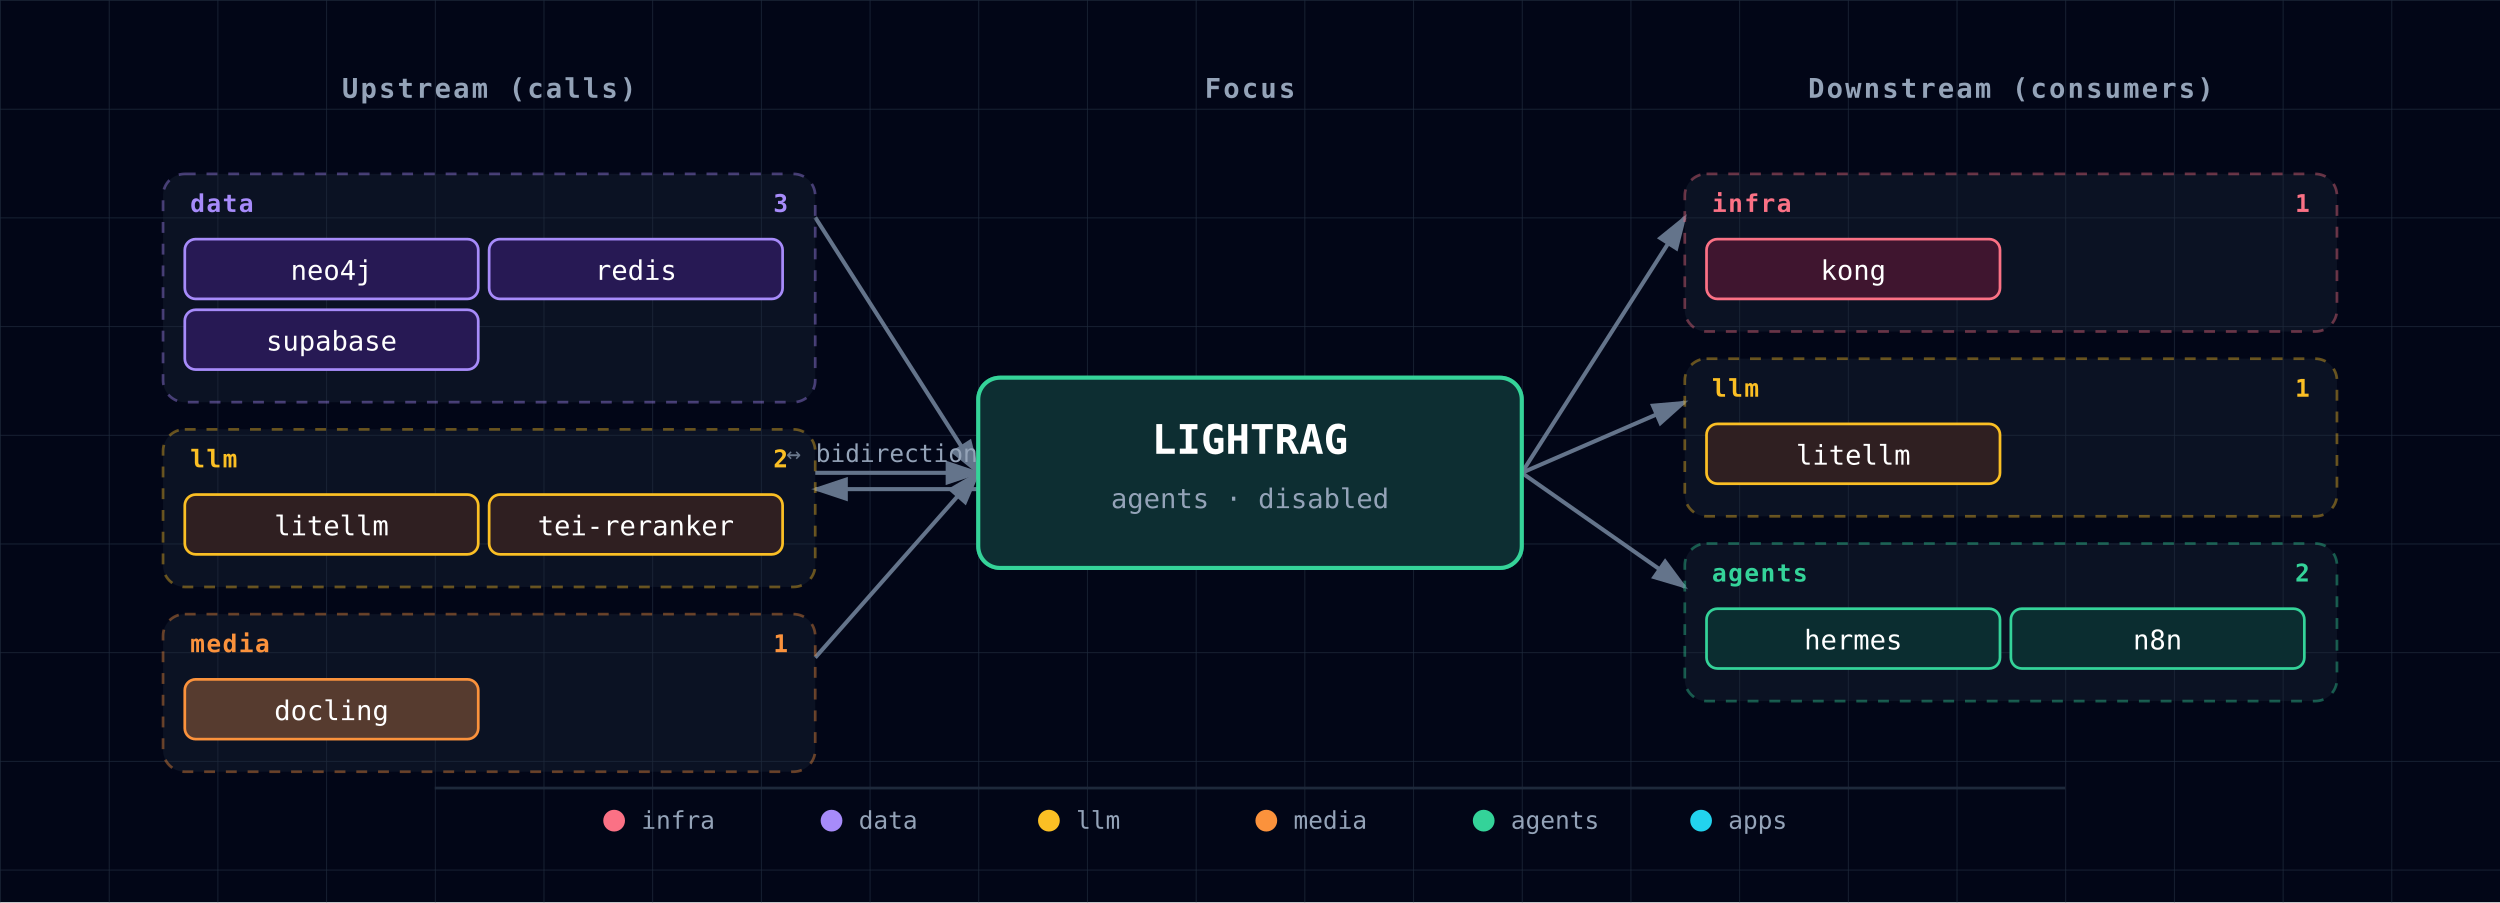
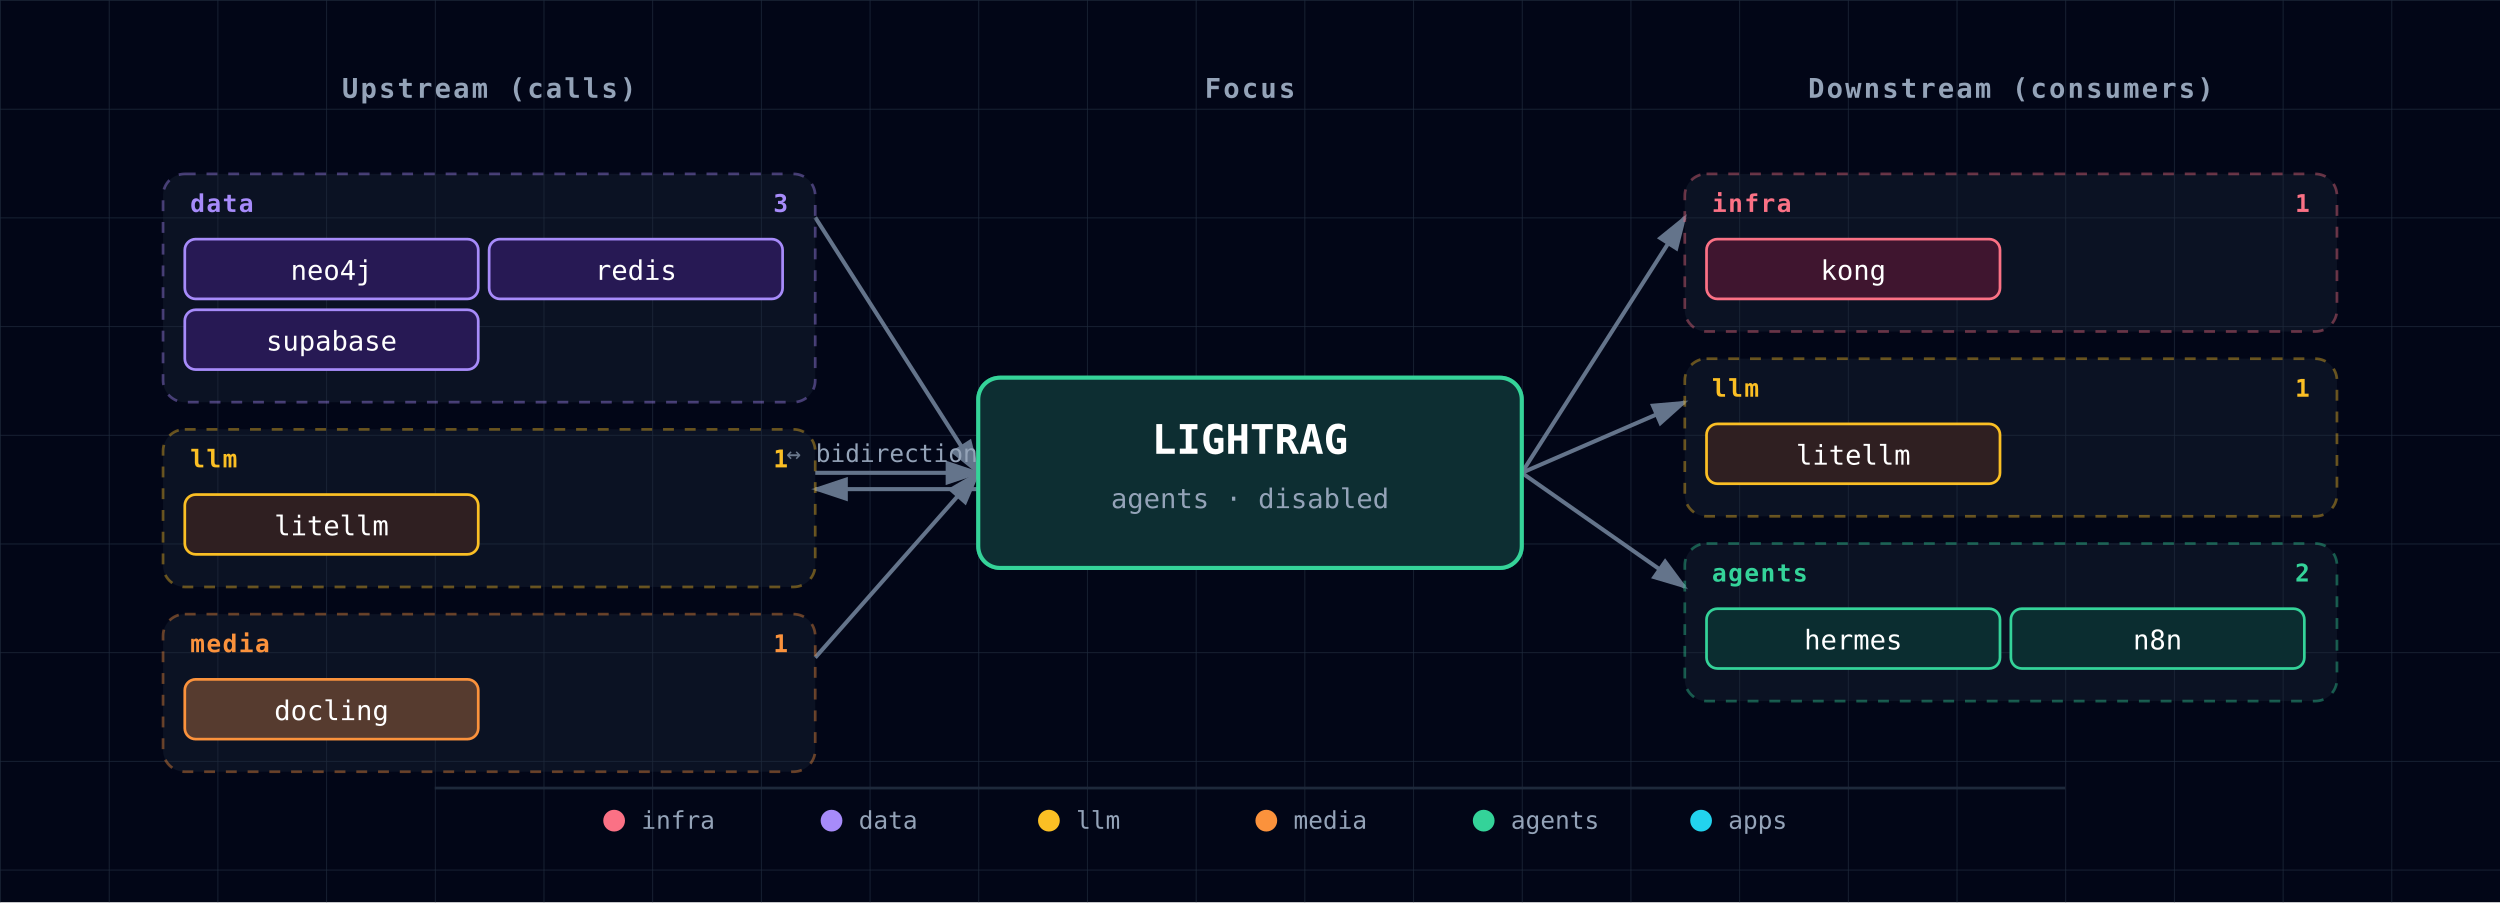
<svg xmlns="http://www.w3.org/2000/svg" viewBox="0 0 920 332" font-family="'JetBrains Mono', 'Fira Code', Menlo, Consolas, monospace">
  <defs>
    <pattern id="grid" width="40" height="40" patternUnits="userSpaceOnUse">
      <path d="M 40 0 L 0 0 0 40" fill="none" stroke="#1e293b" stroke-width="0.5" />
    </pattern>
    <marker id="arrowhead" markerWidth="9" markerHeight="6" refX="8" refY="3" orient="auto">
      <polygon points="0 0, 9 3, 0 6" fill="#64748b" />
    </marker>
    <filter id="focus-glow" x="-50%" y="-50%" width="200%" height="200%">
      <feGaussianBlur in="SourceAlpha" stdDeviation="6" />
      <feFlood flood-color="#34d399" flood-opacity="0.6" />
      <feComposite in2="SourceAlpha" operator="in" />
      <feMerge>
        <feMergeNode />
        <feMergeNode in="SourceGraphic" />
      </feMerge>
    </filter>
  </defs>
  <rect width="920" height="332" fill="#020617" />
  <rect width="920" height="332" fill="url(#grid)" />
  <text x="180" y="36" fill="#94a3b8" font-size="10" font-weight="600" text-anchor="middle" letter-spacing="0.08em">Upstream (calls)</text>
  <text x="460" y="36" fill="#94a3b8" font-size="10" font-weight="600" text-anchor="middle" letter-spacing="0.08em">Focus</text>
  <text x="740" y="36" fill="#94a3b8" font-size="10" font-weight="600" text-anchor="middle" letter-spacing="0.08em">Downstream (consumers)</text>
  <line x1="300" y1="80" x2="360" y2="174" stroke="#64748b" stroke-width="1.5" marker-end="url(#arrowhead)" />
  <line x1="300" y1="174" x2="360" y2="174" stroke="#64748b" stroke-width="1.5" marker-end="url(#arrowhead)" />
  <line x1="360" y1="180" x2="300" y2="180" stroke="#64748b" stroke-width="1.5" marker-end="url(#arrowhead)" />
  <text x="330" y="170" fill="#94a3b8" font-size="9" text-anchor="middle">↔ bidirectional</text>
  <line x1="300" y1="242" x2="360" y2="174" stroke="#64748b" stroke-width="1.5" marker-end="url(#arrowhead)" />
  <line x1="560" y1="174" x2="620" y2="80" stroke="#64748b" stroke-width="1.5" marker-end="url(#arrowhead)" />
  <line x1="560" y1="174" x2="620" y2="148" stroke="#64748b" stroke-width="1.5" marker-end="url(#arrowhead)" />
  <line x1="560" y1="174" x2="620" y2="216" stroke="#64748b" stroke-width="1.5" marker-end="url(#arrowhead)" />
  <g>
    <g class="cluster">
      <rect x="60" y="64" width="240" height="84" rx="8" fill="rgba(30,41,59,0.35)" stroke="#a78bfa" stroke-width="1" stroke-dasharray="4,4" stroke-opacity="0.4" />
      <text x="70" y="78" fill="#a78bfa" font-size="9" font-weight="700" text-anchor="start" style="letter-spacing:0.06em;text-transform:uppercase;">data</text>
      <text x="290" y="78" fill="#a78bfa" font-size="9" font-weight="600" text-anchor="end">3</text>
    </g>
    <g>
      <rect x="68" y="88" width="108" height="22" rx="4" fill="#0f172a" />
      <rect x="68" y="88" width="108" height="22" rx="4" fill="rgba(76, 29, 149, 0.4)" stroke="#a78bfa" stroke-width="1" />
      <text x="122" y="103" fill="white" font-size="10" text-anchor="middle">neo4j</text>
    </g>
    <g>
      <rect x="180" y="88" width="108" height="22" rx="4" fill="#0f172a" />
      <rect x="180" y="88" width="108" height="22" rx="4" fill="rgba(76, 29, 149, 0.4)" stroke="#a78bfa" stroke-width="1" />
      <text x="234" y="103" fill="white" font-size="10" text-anchor="middle">redis</text>
    </g>
    <g>
      <rect x="68" y="114" width="108" height="22" rx="4" fill="#0f172a" />
      <rect x="68" y="114" width="108" height="22" rx="4" fill="rgba(76, 29, 149, 0.4)" stroke="#a78bfa" stroke-width="1" />
      <text x="122" y="129" fill="white" font-size="10" text-anchor="middle">supabase</text>
    </g>
    <g class="cluster">
      <rect x="60" y="158" width="240" height="58" rx="8" fill="rgba(30,41,59,0.35)" stroke="#fbbf24" stroke-width="1" stroke-dasharray="4,4" stroke-opacity="0.4" />
      <text x="70" y="172" fill="#fbbf24" font-size="9" font-weight="700" text-anchor="start" style="letter-spacing:0.06em;text-transform:uppercase;">llm</text>
-       <text x="290" y="172" fill="#fbbf24" font-size="9" font-weight="600" text-anchor="end">2</text>
+       <text x="290" y="172" fill="#fbbf24" font-size="9" font-weight="600" text-anchor="end">1</text>
    </g>
    <g>
      <rect x="68" y="182" width="108" height="22" rx="4" fill="#0f172a" />
      <rect x="68" y="182" width="108" height="22" rx="4" fill="rgba(120, 53, 15, 0.3)" stroke="#fbbf24" stroke-width="1" />
      <text x="122" y="197" fill="white" font-size="10" text-anchor="middle">litellm</text>
-     </g>
-     <g>
-       <rect x="180" y="182" width="108" height="22" rx="4" fill="#0f172a" />
-       <rect x="180" y="182" width="108" height="22" rx="4" fill="rgba(120, 53, 15, 0.3)" stroke="#fbbf24" stroke-width="1" />
-       <text x="234" y="197" fill="white" font-size="10" text-anchor="middle">tei-reranker</text>
    </g>
    <g class="cluster">
      <rect x="60" y="226" width="240" height="58" rx="8" fill="rgba(30,41,59,0.35)" stroke="#fb923c" stroke-width="1" stroke-dasharray="4,4" stroke-opacity="0.4" />
      <text x="70" y="240" fill="#fb923c" font-size="9" font-weight="700" text-anchor="start" style="letter-spacing:0.06em;text-transform:uppercase;">media</text>
      <text x="290" y="240" fill="#fb923c" font-size="9" font-weight="600" text-anchor="end">1</text>
    </g>
    <g>
      <rect x="68" y="250" width="108" height="22" rx="4" fill="#0f172a" />
      <rect x="68" y="250" width="108" height="22" rx="4" fill="rgba(251, 146, 60, 0.3)" stroke="#fb923c" stroke-width="1" />
      <text x="122" y="265" fill="white" font-size="10" text-anchor="middle">docling</text>
    </g>
  </g>
  <g>
    <g class="cluster">
      <rect x="620" y="64" width="240" height="58" rx="8" fill="rgba(30,41,59,0.35)" stroke="#fb7185" stroke-width="1" stroke-dasharray="4,4" stroke-opacity="0.4" />
      <text x="630" y="78" fill="#fb7185" font-size="9" font-weight="700" text-anchor="start" style="letter-spacing:0.06em;text-transform:uppercase;">infra</text>
      <text x="850" y="78" fill="#fb7185" font-size="9" font-weight="600" text-anchor="end">1</text>
    </g>
    <g>
      <rect x="628" y="88" width="108" height="22" rx="4" fill="#0f172a" />
      <rect x="628" y="88" width="108" height="22" rx="4" fill="rgba(136, 19, 55, 0.4)" stroke="#fb7185" stroke-width="1" />
      <text x="682" y="103" fill="white" font-size="10" text-anchor="middle">kong</text>
    </g>
    <g class="cluster">
      <rect x="620" y="132" width="240" height="58" rx="8" fill="rgba(30,41,59,0.35)" stroke="#fbbf24" stroke-width="1" stroke-dasharray="4,4" stroke-opacity="0.4" />
      <text x="630" y="146" fill="#fbbf24" font-size="9" font-weight="700" text-anchor="start" style="letter-spacing:0.06em;text-transform:uppercase;">llm</text>
      <text x="850" y="146" fill="#fbbf24" font-size="9" font-weight="600" text-anchor="end">1</text>
    </g>
    <g>
      <rect x="628" y="156" width="108" height="22" rx="4" fill="#0f172a" />
      <rect x="628" y="156" width="108" height="22" rx="4" fill="rgba(120, 53, 15, 0.3)" stroke="#fbbf24" stroke-width="1" />
      <text x="682" y="171" fill="white" font-size="10" text-anchor="middle">litellm</text>
    </g>
    <g class="cluster">
      <rect x="620" y="200" width="240" height="58" rx="8" fill="rgba(30,41,59,0.35)" stroke="#34d399" stroke-width="1" stroke-dasharray="4,4" stroke-opacity="0.4" />
      <text x="630" y="214" fill="#34d399" font-size="9" font-weight="700" text-anchor="start" style="letter-spacing:0.06em;text-transform:uppercase;">agents</text>
      <text x="850" y="214" fill="#34d399" font-size="9" font-weight="600" text-anchor="end">2</text>
    </g>
    <g>
      <rect x="628" y="224" width="108" height="22" rx="4" fill="#0f172a" />
      <rect x="628" y="224" width="108" height="22" rx="4" fill="rgba(6, 78, 59, 0.4)" stroke="#34d399" stroke-width="1" />
      <text x="682" y="239" fill="white" font-size="10" text-anchor="middle">hermes</text>
    </g>
    <g>
      <rect x="740" y="224" width="108" height="22" rx="4" fill="#0f172a" />
      <rect x="740" y="224" width="108" height="22" rx="4" fill="rgba(6, 78, 59, 0.4)" stroke="#34d399" stroke-width="1" />
      <text x="794" y="239" fill="white" font-size="10" text-anchor="middle">n8n</text>
    </g>
  </g>
  <g class="focus" filter="url(#focus-glow)">
    <rect x="360" y="139" width="200" height="70" rx="8" fill="#0f172a" />
    <rect x="360" y="139" width="200" height="70" rx="8" fill="rgba(6, 78, 59, 0.4)" stroke="#34d399" stroke-width="1.5" />
    <text x="460" y="167" fill="white" font-size="15" font-weight="700" text-anchor="middle">LIGHTRAG</text>
    <text x="460" y="187" fill="#94a3b8" font-size="10" text-anchor="middle">agents · disabled</text>
  </g>
  <g class="legend">
    <line x1="160" y1="290" x2="760" y2="290" stroke="#1e293b" stroke-width="1" />
    <circle cx="226" cy="302" r="4" fill="#fb7185" />
    <text x="236" y="305" fill="#94a3b8" font-size="9" font-weight="400" text-anchor="start">infra</text>
    <circle cx="306" cy="302" r="4" fill="#a78bfa" />
    <text x="316" y="305" fill="#94a3b8" font-size="9" font-weight="400" text-anchor="start">data</text>
    <circle cx="386" cy="302" r="4" fill="#fbbf24" />
    <text x="396" y="305" fill="#94a3b8" font-size="9" font-weight="400" text-anchor="start">llm</text>
    <circle cx="466" cy="302" r="4" fill="#fb923c" />
    <text x="476" y="305" fill="#94a3b8" font-size="9" font-weight="400" text-anchor="start">media</text>
    <circle cx="546" cy="302" r="4" fill="#34d399" />
    <text x="556" y="305" fill="#94a3b8" font-size="9" font-weight="400" text-anchor="start">agents</text>
    <circle cx="626" cy="302" r="4" fill="#22d3ee" />
    <text x="636" y="305" fill="#94a3b8" font-size="9" font-weight="400" text-anchor="start">apps</text>
  </g>
</svg>
